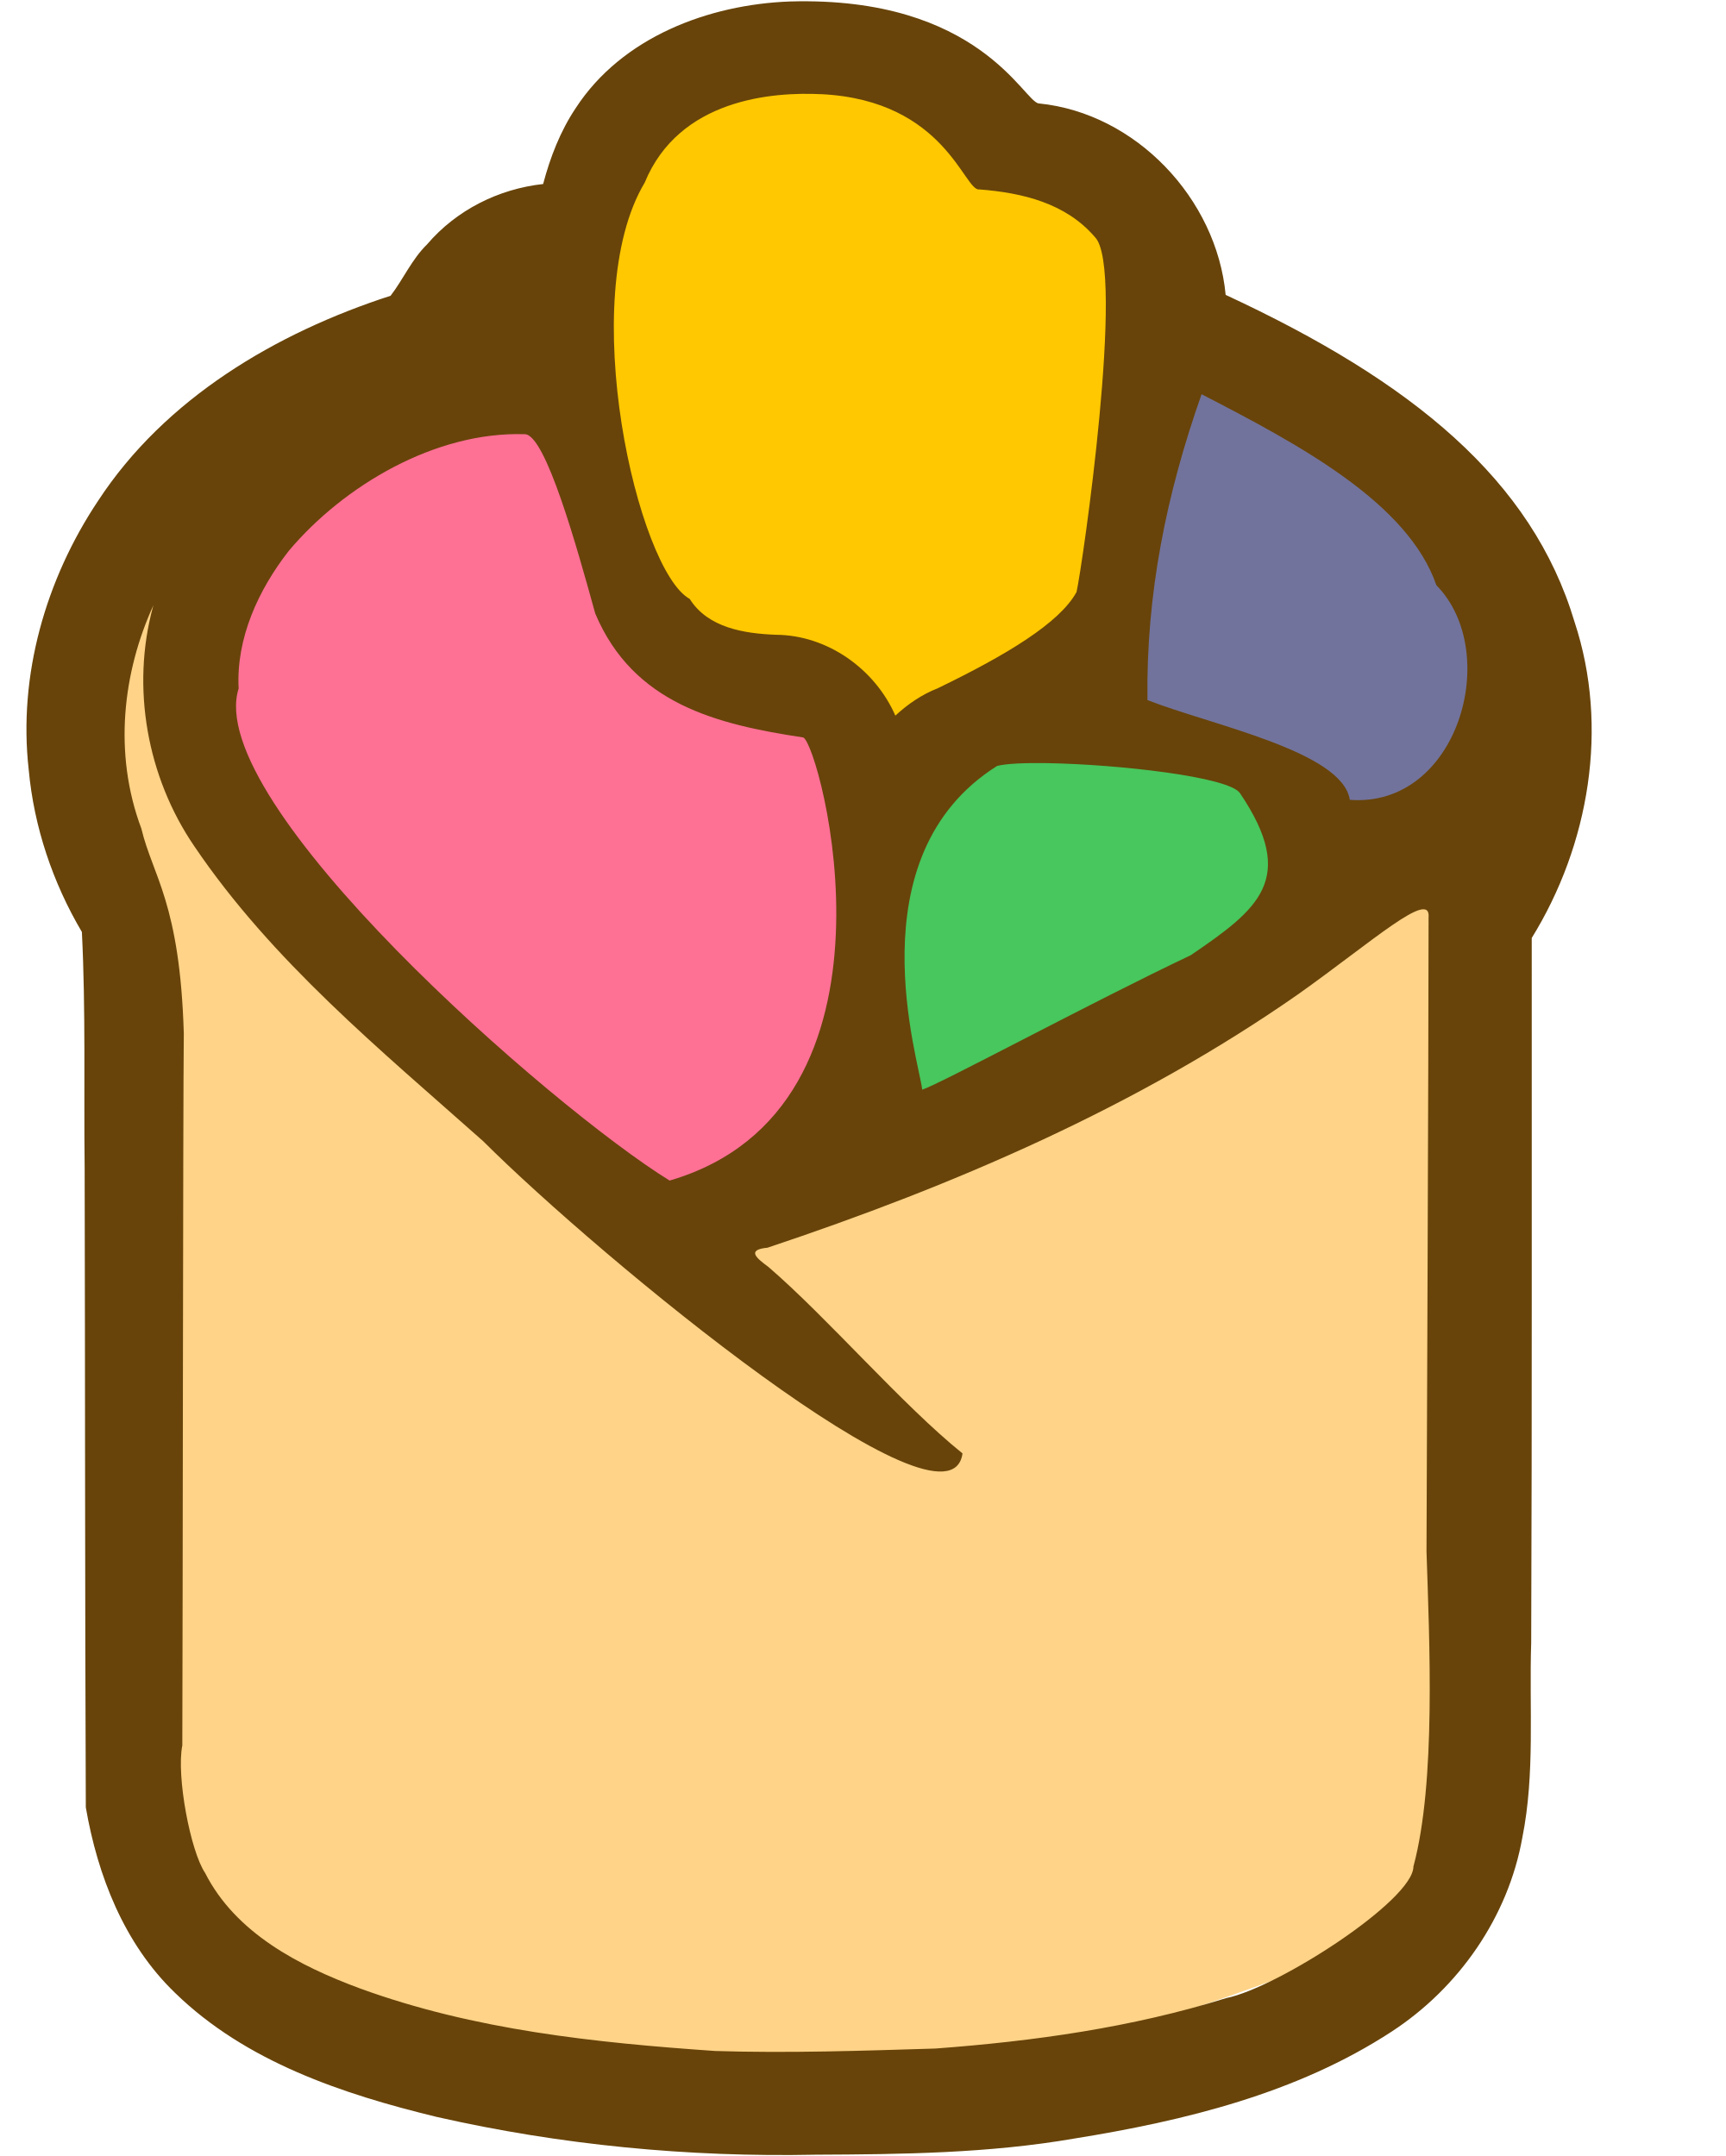
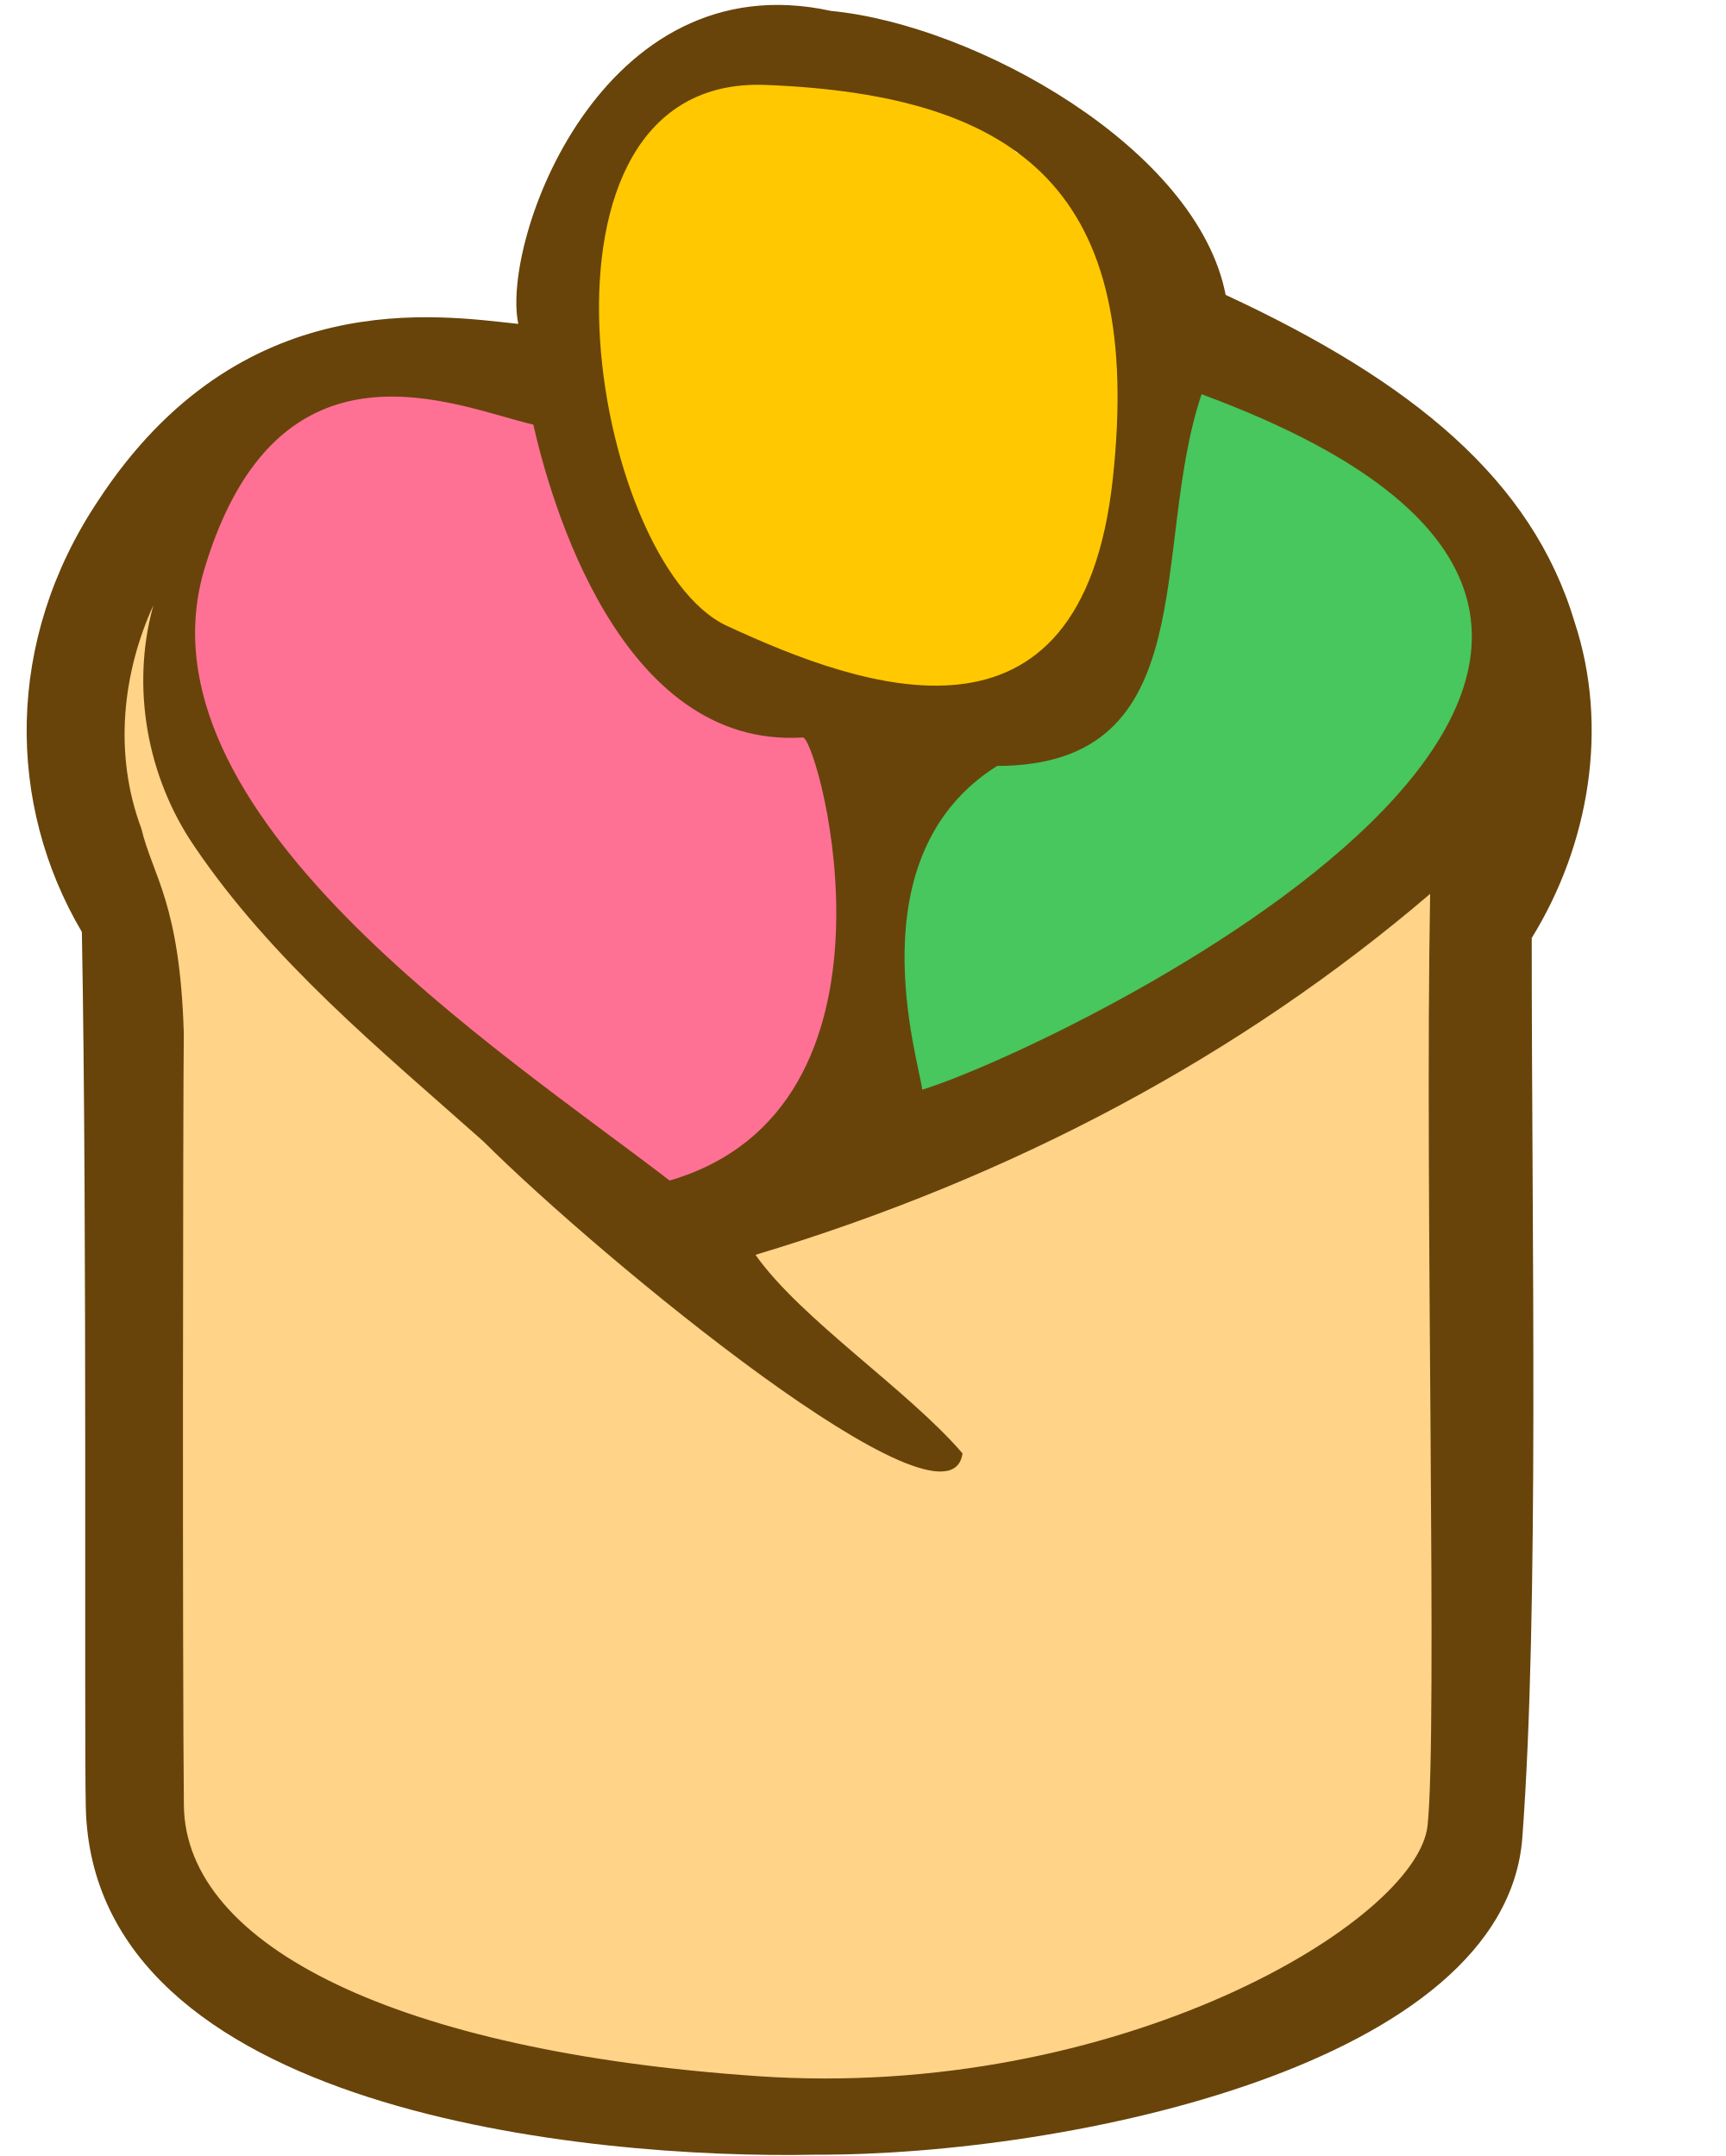
- <svg xmlns="http://www.w3.org/2000/svg" width="80mm" height="100mm" viewBox="0 0 80 100" version="1.1" id="svg1">
+ <svg xmlns="http://www.w3.org/2000/svg" width="80mm" height="100mm" viewBox="0 0 80 100" version="1.1" id="svg1" xml:space="preserve">
  <defs id="defs1" />
  <g id="layer1" transform="translate(-51.06458,-78.31667)">
-     <path style="fill:#ffd388;fill-opacity:1;stroke-width:0.242" d="M 59.249,167.965 57.558,122.151 c -1.618,-7.181 -9.646,-12.329 5.901,-24.952 l 1.855,2.866 c -5.857,5.986 -7.003,12.335 -1.18,19.22 l 18.04,16.185 23.266,-9.779 c 5.461,-4.996 13.986,-8.106 14.162,-16.354 l 3.035,0.169 c 0.766,4.395 0.396,8.412 -2.866,11.465 l -1.301,45.794 c -22.963,10.122 -40.753,12.209 -59.22,1.2 z" id="path5" />
-     <path style="fill:#ff7095;fill-opacity:1;stroke-width:0.242" d="m 82.51,135.47 8.43,-3.203 0.674,-17.366 c -0.912,-5.414 -3.762,-5.011 -6.407,-5.227 -5.061,-1.956 -5.452,-6.787 -4.721,-12.308 -11.881,-2.573 -19.302,0.616 -20.4,11.97 0.324,3.76 1.315,7.252 3.878,10.116 z" id="path6" />
-     <path style="fill:#47c75d;fill-opacity:1;stroke-width:0.242" d="m 92.289,131.761 -2.023,-6.913 1.855,-8.598 c 0.832,-2.745 3.388,-4.051 6.913,-4.552 l 8.936,0.169 c 3.603,2.286 4.196,5.433 4.721,8.598 -6.5,6.465 -13.464,8.754 -20.4,11.296 z" id="path7" />
-     <path style="fill:#47c75d;fill-opacity:1;stroke-width:0.242" d="m 70.371,96.018 8.767,-0.169 -1.18,-6.744 c -4.057,0.394 -7.11,2.043 -7.587,6.913 z" id="path8" />
-     <path style="fill:#72739c;fill-opacity:1;stroke-width:0.242" d="m 103.416,102.256 2.152,-9.24 c 8.607,2.632 13.515,9.85 15.888,16.489 l -8.767,10.453 c -0.94,-4.76 -6.076,-6.629 -9.712,-7.795 -5.477,-1.059 1.129,-7.175 0.439,-9.908 z" id="path9" />
+     <path style="fill:#ffd388;fill-opacity:1;stroke-width:0.242" d="M 59.249,167.965 57.558,122.151 c -1.618,-7.181 -9.646,-12.329 5.901,-24.952 l 1.855,2.866 c -5.857,5.986 -7.003,12.335 -1.18,19.22 l 18.04,16.185 23.266,-9.779 c 5.461,-4.996 13.986,-8.106 14.162,-16.354 l 3.035,0.169 c 0.766,4.395 0.396,8.412 -2.866,11.465 l -1.301,45.794 c -21.428,13.995 -40.753,12.209 -59.22,1.2 z" id="path5" />
+     <path style="fill:#ff7095;fill-opacity:1;stroke-width:0.242" d="m 82.51,135.47 8.43,-3.203 0.674,-17.366 c -0.912,-5.414 -3.762,-5.011 -6.407,-5.227 -5.061,-1.956 -5.452,-6.787 -4.721,-12.308 -12.671,-3.513 -22.321,-2.978 -20.4,11.97 0.324,3.76 1.315,7.252 3.878,10.116 z" id="path6" />
+     <path id="path7" style="fill:#47c75d;fill-opacity:1;stroke-width:0.242" d="m 105.568,93.017 c -2.088,14.351 -11.243,17.625 -13.448,23.233 -2.18,7.892 -1.985,8.154 0.168,15.511 12.479,-5.078 22.151,-11.334 29.168,-22.255 -2.373,-6.639 -9.072,-13.602 -15.888,-16.489 z" />
    <path style="fill:#ffc800;fill-opacity:1;stroke-width:0.242" d="m 77.997,96.585 c -2.114,-5.803 -3.332,-10.8 7.043,-15.741 6.108,-0.638 10.638,0.696 13.151,4.552 10.466,2.187 8.475,9.196 5.227,16.691 1.788,3.147 -3.299,6.294 -4.644,9.441 -9.125,-0.174 -4.982,1.672 -6.146,3.709 -1.078,-3.289 -3.649,-5.417 -8.767,-5.564 -2.486,-2.899 -8.577,-6.291 -5.863,-13.089 z" id="path10" />
-     <path id="path2" style="fill:#68440a;fill-opacity:1;stroke-width:0.38" d="m 87.703,78.385 c -3.785,0.139 -7.796,1.655 -9.935,4.937 -0.719,1.072 -1.188,2.287 -1.517,3.53 -2.07,0.226 -4.03,1.212 -5.385,2.803 -0.703,0.684 -1.117,1.64 -1.688,2.379 -5.313,1.721 -10.459,4.758 -13.569,9.518 -2.426,3.639 -3.707,8.09 -3.213,12.465 0.243,2.653 1.114,5.237 2.466,7.527 0.182,3.64 0.085,7.291 0.128,10.936 0.024,9.888 0.013,19.78 0.054,29.666 0.547,3.171 1.779,6.329 4.133,8.599 3.281,3.201 7.779,4.701 12.139,5.759 5.757,1.306 11.677,1.874 17.578,1.752 4.008,-0.017 8.032,-0.063 11.992,-0.749 5.116,-0.824 10.324,-2.092 14.712,-4.959 3.118,-2.034 5.406,-5.318 6.062,-8.999 0.597,-2.976 0.312,-6.03 0.411,-9.044 0.042,-10.894 0.019,-21.789 0.025,-32.683 2.669,-4.317 3.595,-9.787 1.987,-14.654 C 122.113,100.577 116.584,96.023 107.902,91.994 107.483,87.532 103.741,83.563 99.239,83.114 98.546,83.06 96.496,78.134 87.703,78.385 Z m 1.46,4.3 c 5.762,0.291 6.617,4.545 7.323,4.418 1.989,0.155 4.001,0.634 5.35,2.206 1.433,1.422 -0.585,15.321 -0.849,16.467 -0.775,1.426 -3.241,2.918 -6.443,4.467 -0.729,0.285 -1.386,0.735 -1.959,1.266 -0.944,-2.163 -3.153,-3.737 -5.539,-3.75 -1.462,-0.057 -3.149,-0.316 -3.998,-1.664 -2.407,-1.317 -5.314,-13.906 -2.088,-19.305 1.596,-3.887 5.923,-4.219 8.203,-4.104 z m 17.622,13.917 c 4.572,2.357 9.571,5.043 10.889,8.859 3.062,3.113 1.002,10.334 -4.014,9.954 -0.338,-2.256 -6.468,-3.478 -9.384,-4.628 -0.068,-4.908 0.875,-9.55 2.509,-14.184 z m -31.377,1.854 c 0.958,0.033 2.403,5.211 3.259,8.314 1.767,4.197 5.639,5.146 9.647,5.752 0.774,0.331 5.318,17.18 -6.196,20.552 -5.482,-3.381 -21.664,-17.541 -19.987,-22.824 -0.123,-2.331 0.92,-4.584 2.328,-6.386 2.537,-3.013 6.798,-5.55 10.949,-5.407 z m -17.225,7.925 -0.023,0.074 c -1.022,3.752 -0.277,7.897 1.91,11.104 3.602,5.33 8.632,9.449 13.398,13.686 5.43,5.415 21.639,18.793 22.231,14.484 -2.791,-2.246 -6.252,-6.283 -8.998,-8.647 -0.545,-0.404 -1.046,-0.799 -0.045,-0.894 8.642,-2.883 17.127,-6.529 24.623,-11.766 3.403,-2.415 6.157,-4.901 6.033,-3.549 0.002,5.397 -0.096,29.404 -0.096,29.404 0.134,4.159 0.447,10.692 -0.603,14.599 l -0.004,0.009 c 0.017,1.559 -6.287,5.629 -8.683,6.108 -4.383,1.369 -8.935,2.001 -13.479,2.339 -3.348,0.103 -6.821,0.222 -10.215,0.114 -5.565,-0.385 -11.175,-0.97 -16.462,-2.897 -2.824,-1.045 -5.773,-2.561 -7.196,-5.364 -0.674,-1.001 -1.339,-4.479 -1.055,-5.911 0.023,-5.73 0.03,-29.455 0.069,-33.027 -0.179,-6.05 -1.449,-7.309 -1.966,-9.493 -1.317,-3.507 -0.856,-7.275 0.56,-10.371 z m 41.485,7.333 c 3.243,0.056 8.391,0.632 8.898,1.391 2.688,3.979 0.848,5.383 -2.285,7.518 -4.542,2.15 -11.664,5.996 -12.451,6.234 -0.132,-1.297 -3.204,-10.812 3.473,-15.014 0.415,-0.109 1.284,-0.148 2.365,-0.13 z" />
+     <path id="path2" style="fill:#68440a;fill-opacity:1;stroke-width:0.38" d="m 75.1,93.339 c -3.637,-0.377 -12.875,-1.914 -19.492,8.212 -4.324,6.485 -4.233,14.085 -0.747,19.992 0.253,13.53 0.102,37.201 0.182,40.602 0.331,14.139 23.31,16.328 33.851,16.111 11.689,0.034 31.979,-4.154 32.766,-14.708 0.787,-10.554 0.432,-27.835 0.436,-41.727 2.669,-4.317 3.595,-9.787 1.987,-14.654 C 122.113,100.577 116.584,96.023 107.902,91.994 106.588,85.197 96.3,79.469 89.603,78.823 78.909,76.485 74.287,89.532 75.1,93.339 Z m 11.468,-11.083 c 11.851,0.464 17.564,4.969 16.095,18.318 -1.469,13.35 -11.584,9.693 -17.89,6.771 -6.306,-2.922 -10.056,-25.553 1.795,-25.089 z m 20.217,14.346 c 32.079,11.831 -6.821,30.4 -12.955,32.255 -0.132,-1.297 -3.204,-10.812 3.473,-15.014 9.689,-0.015 7.079,-10.115 9.483,-17.242 z m -30.989,1.41 c 0.752,3.318 3.955,15.068 12.518,14.509 0.774,0.331 5.318,17.18 -6.196,20.552 -7.823,-6.02 -24.988,-17.099 -21.559,-28.415 3.428,-11.316 11.639,-7.486 15.237,-6.646 z m -17.614,8.368 h 5.17e-4 l -0.023,0.074 c -1.022,3.752 -0.277,7.897 1.91,11.104 3.602,5.33 8.632,9.449 13.398,13.686 5.43,5.415 21.639,18.793 22.231,14.484 -2.488,-2.91 -7.503,-6.23 -9.6,-9.21 11.939,-3.585 22.521,-9.248 31.286,-16.742 -0.255,14.036 0.351,38.747 -0.118,43.208 -0.469,4.461 -14.363,12.776 -31.062,11.63 -16.699,-1.146 -26.544,-6.033 -26.613,-12.564 -0.069,-6.532 -0.043,-32.232 -0.004,-35.805 -0.179,-6.05 -1.449,-7.309 -1.966,-9.493 -1.317,-3.507 -0.856,-7.275 0.56,-10.371 z" />
  </g>
</svg>
